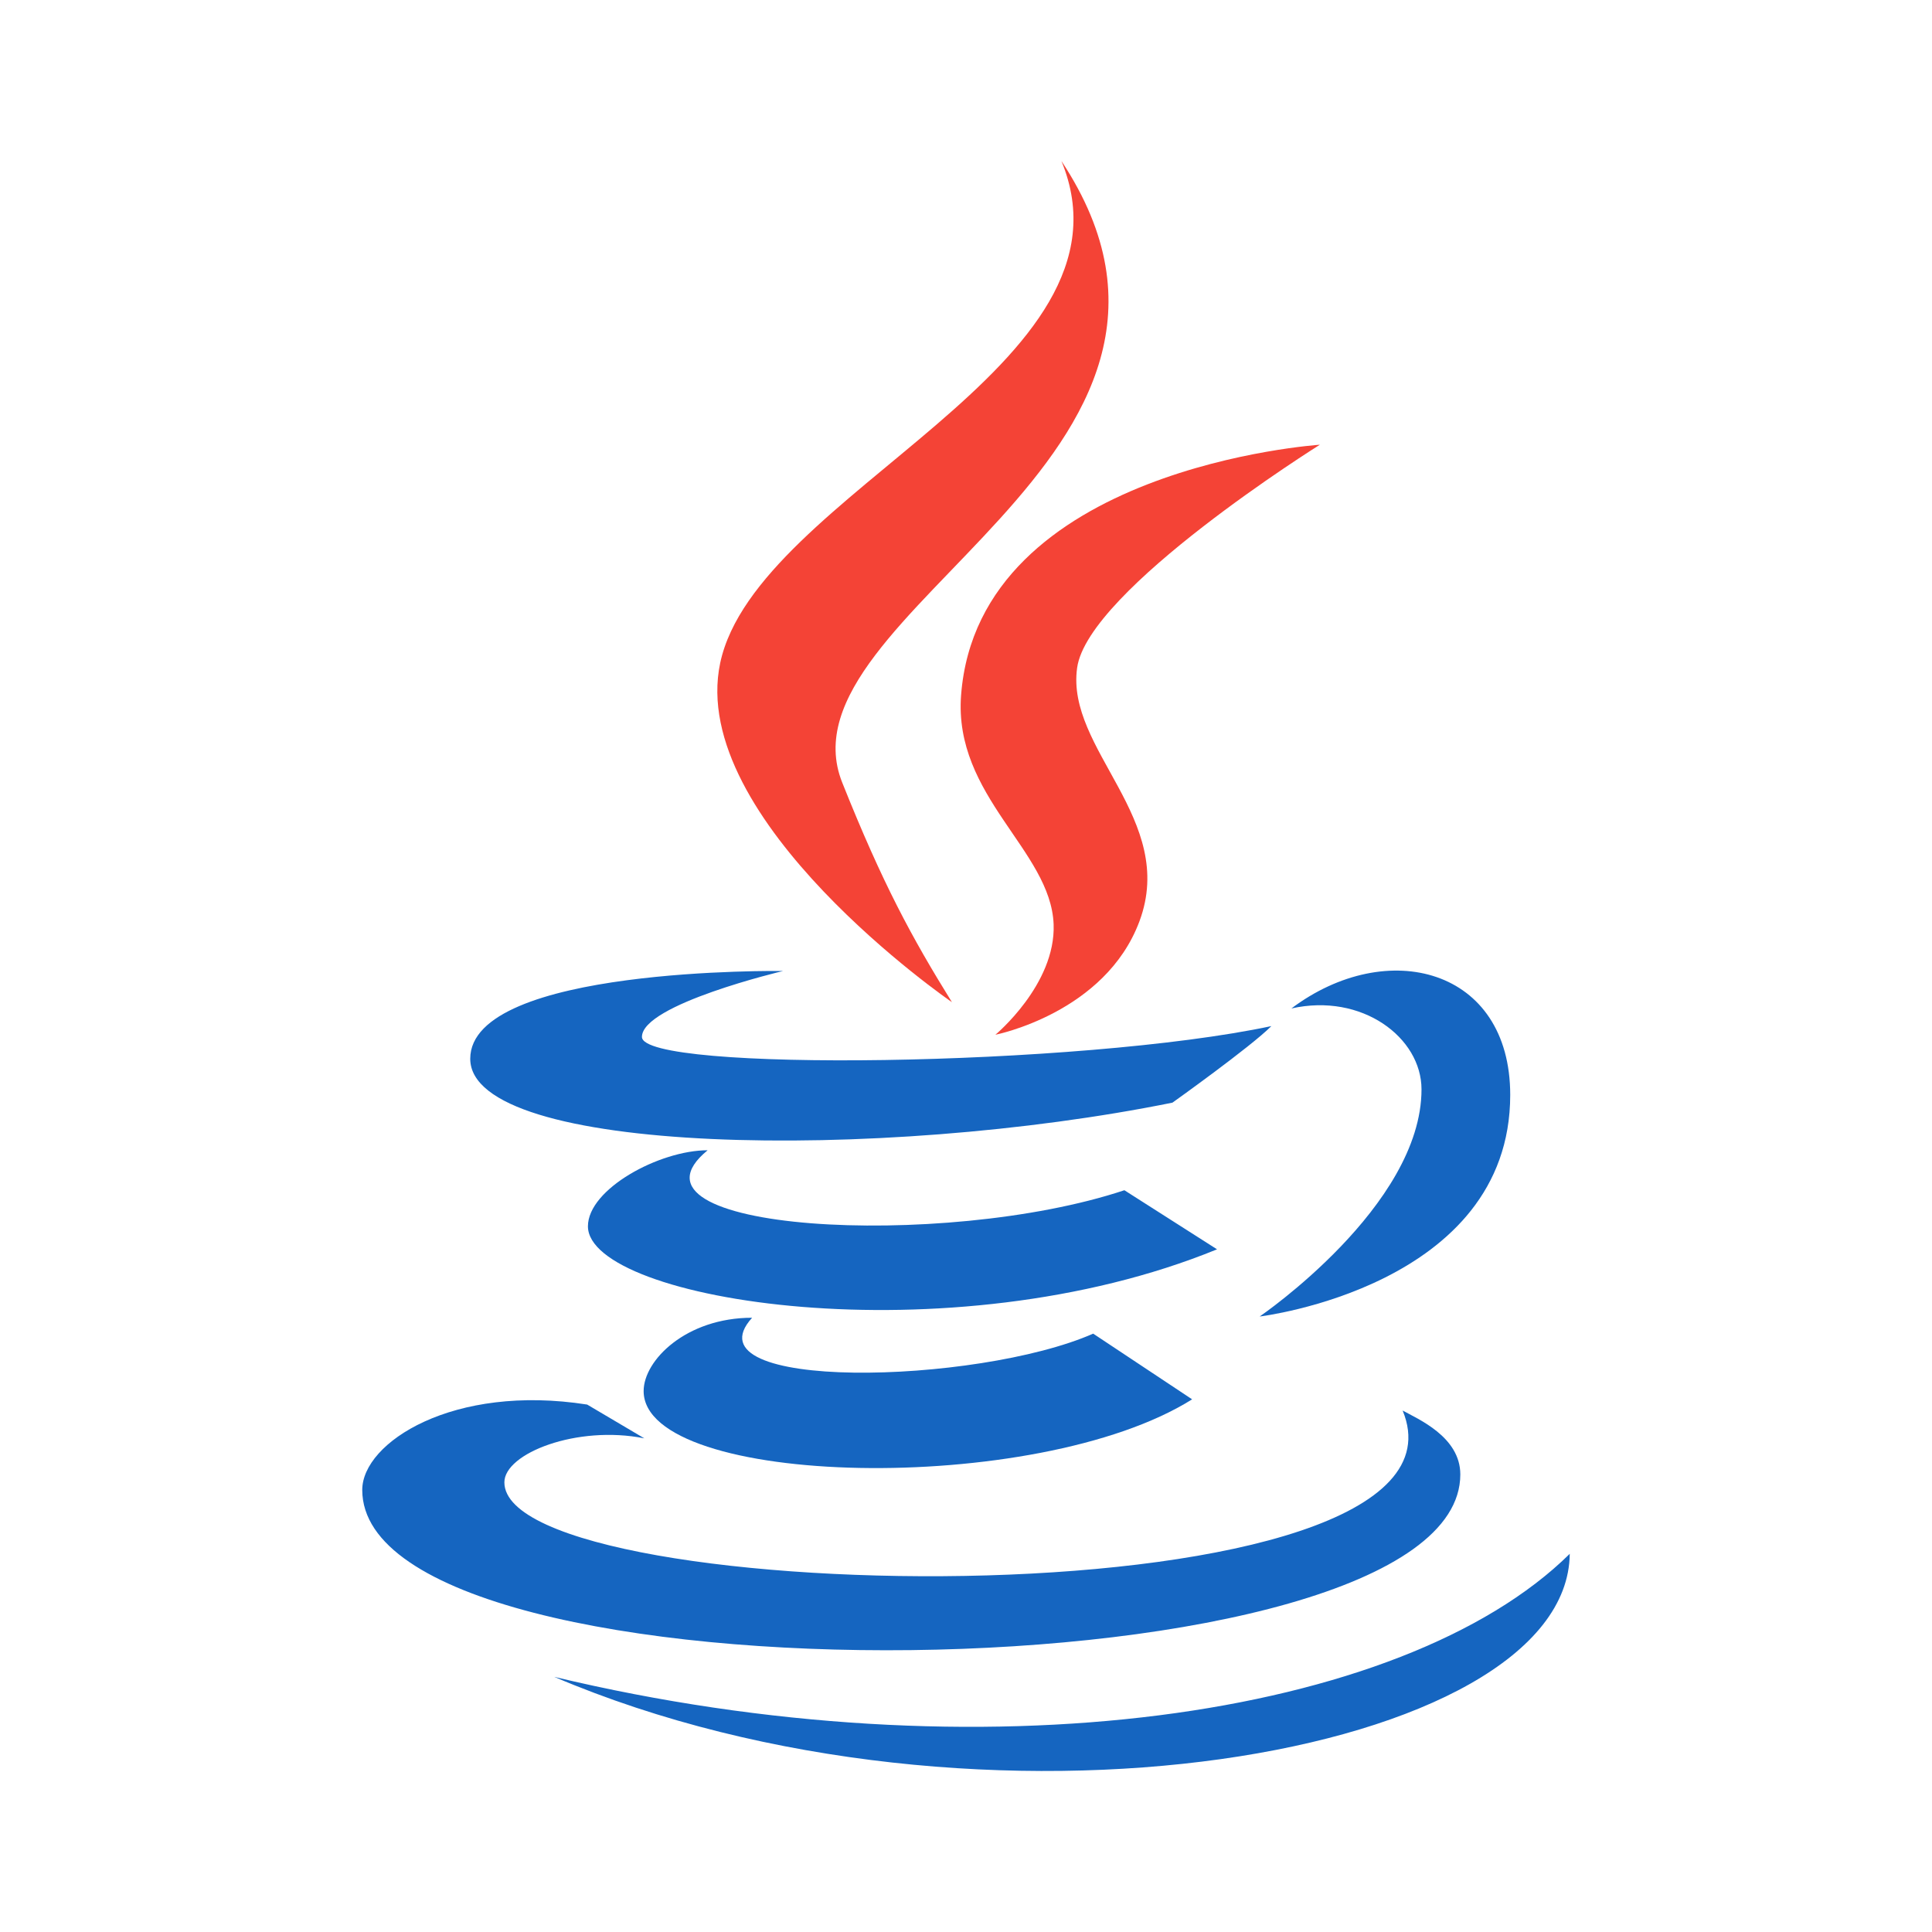
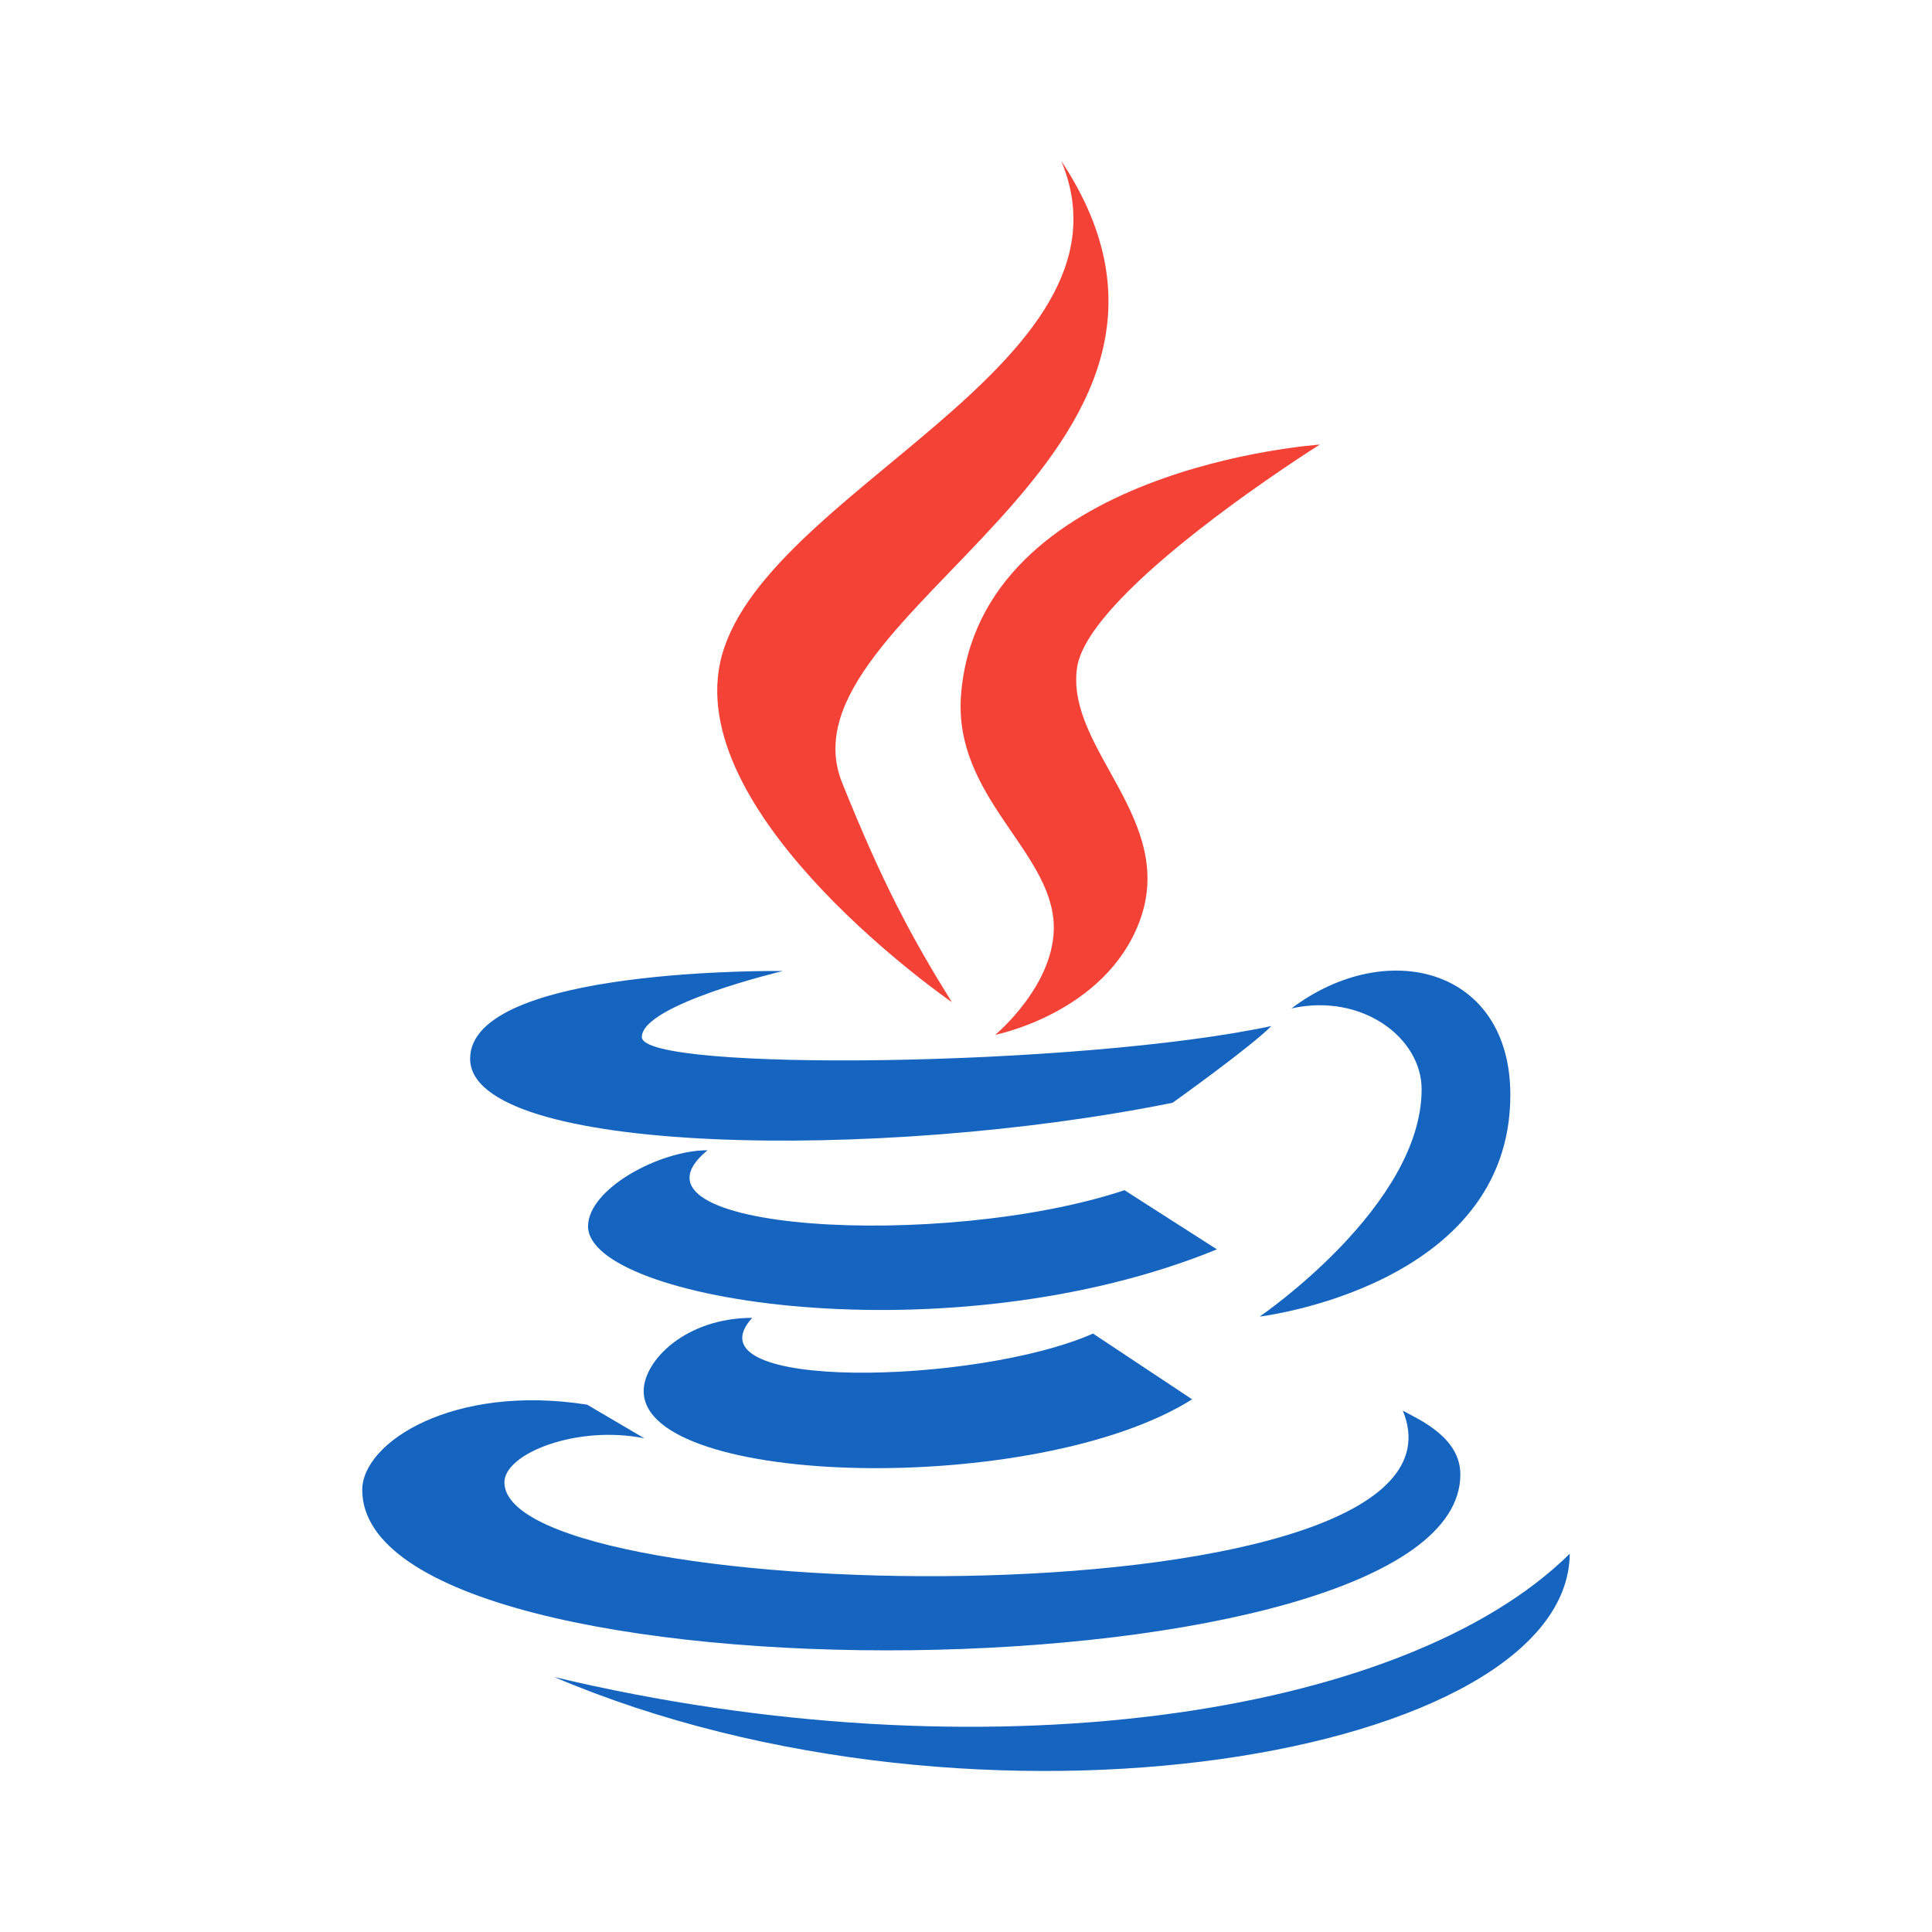
- <svg xmlns="http://www.w3.org/2000/svg" viewBox="0 0 48 48" width="48px" height="48px">
-   <path fill="#F44336" d="M23.65,24.898c-0.998-1.609-1.722-2.943-2.725-5.455C19.229,15.2,31.24,11.366,26.37,3.999c2.111,5.089-7.577,8.235-8.477,12.473C17.07,20.37,23.645,24.898,23.65,24.898z" />
-   <path fill="#F44336" d="M23.878,17.27c-0.192,2.516,2.229,3.857,2.299,5.695c0.056,1.496-1.447,2.743-1.447,2.743s2.728-0.536,3.579-2.818c0.945-2.534-1.834-4.269-1.548-6.298c0.267-1.938,6.031-5.543,6.031-5.543S24.311,11.611,23.878,17.27z" />
-   <g>
-     <path fill="#1565C0" d="M32.084 25.055c1.754-.394 3.233.723 3.233 2.01 0 2.901-4.021 5.643-4.021 5.643s6.225-.742 6.225-5.505C37.521 24.053 34.464 23.266 32.084 25.055zM29.129 27.395c0 0 1.941-1.383 2.458-1.902-4.763 1.011-15.638 1.147-15.638.269 0-.809 3.507-1.638 3.507-1.638s-7.773-.112-7.773 2.181C11.683 28.695 21.858 28.866 29.129 27.395z" />
-     <path fill="#1565C0" d="M27.935,29.571c-4.509,1.499-12.814,1.02-10.354-0.993c-1.198,0-2.974,0.963-2.974,1.889c0,1.857,8.982,3.291,15.63,0.572L27.935,29.571z" />
-     <path fill="#1565C0" d="M18.686,32.739c-1.636,0-2.695,1.054-2.695,1.822c0,2.391,9.76,2.632,13.627,0.205l-2.458-1.632C24.271,34.404,17.014,34.579,18.686,32.739z" />
-     <path fill="#1565C0" d="M36.281,36.632c0-0.936-1.055-1.377-1.433-1.588c2.228,5.373-22.317,4.956-22.317,1.784c0-0.721,1.807-1.427,3.477-1.093l-1.42-0.839C11.26,34.374,9,35.837,9,37.017C9,42.52,36.281,42.255,36.281,36.632z" />
-     <path fill="#1565C0" d="M39,38.604c-4.146,4.095-14.659,5.587-25.231,3.057C24.341,46.164,38.95,43.628,39,38.604z" />
+ <svg xmlns="http://www.w3.org/2000/svg" width="px" height="px" viewBox="0 0 24 24" version="1.1">
+   <g id="surface1">
+     <path style=" stroke:none;fill-rule:nonzero;fill:rgb(95.686%,26.275%,21.176%);fill-opacity:1;" d="M 11.824 12.449 C 11.324 11.645 10.965 10.977 10.461 9.723 C 9.613 7.602 15.621 5.684 13.184 2 C 14.242 4.543 9.398 6.117 8.945 8.234 C 8.535 10.184 11.824 12.449 11.824 12.449 Z M 11.824 12.449 " />
+     <path style=" stroke:none;fill-rule:nonzero;fill:rgb(95.686%,26.275%,21.176%);fill-opacity:1;" d="M 11.938 8.637 C 11.844 9.895 13.055 10.562 13.09 11.484 C 13.117 12.23 12.363 12.855 12.363 12.855 C 12.363 12.855 13.73 12.586 14.156 11.445 C 14.629 10.18 13.238 9.309 13.379 8.297 C 13.516 7.328 16.395 5.523 16.395 5.523 C 16.395 5.523 12.156 5.805 11.938 8.637 Z M 11.938 8.637 " />
+     <path style=" stroke:none;fill-rule:nonzero;fill:rgb(8.235%,39.608%,75.294%);fill-opacity:1;" d="M 16.043 12.527 C 16.918 12.332 17.66 12.891 17.66 13.531 C 17.66 14.984 15.648 16.355 15.648 16.355 C 15.648 16.355 18.762 15.984 18.762 13.602 C 18.762 12.027 17.23 11.633 16.043 12.527 Z M 14.566 13.699 C 14.566 13.699 15.535 13.008 15.793 12.746 C 13.41 13.254 7.973 13.32 7.973 12.883 C 7.973 12.477 9.727 12.062 9.727 12.062 C 9.727 12.062 5.84 12.008 5.84 13.152 C 5.84 14.348 10.93 14.434 14.566 13.699 Z M 14.566 13.699 " />
+     <path style=" stroke:none;fill-rule:nonzero;fill:rgb(8.235%,39.608%,75.294%);fill-opacity:1;" d="M 13.969 14.785 C 11.715 15.535 7.559 15.297 8.789 14.289 C 8.191 14.289 7.305 14.77 7.305 15.234 C 7.305 16.16 11.793 16.879 15.117 15.52 Z M 13.969 14.785 " />
+     <path style=" stroke:none;fill-rule:nonzero;fill:rgb(8.235%,39.608%,75.294%);fill-opacity:1;" d="M 9.344 16.371 C 8.523 16.371 7.996 16.898 7.996 17.281 C 7.996 18.477 12.875 18.598 14.809 17.383 L 13.578 16.566 C 12.137 17.203 8.508 17.289 9.344 16.371 Z M 9.344 16.371 " />
+     <path style=" stroke:none;fill-rule:nonzero;fill:rgb(8.235%,39.608%,75.294%);fill-opacity:1;" d="M 18.141 18.316 C 18.141 17.848 17.613 17.629 17.426 17.523 C 18.539 20.207 6.266 20 6.266 18.414 C 6.266 18.055 7.168 17.699 8.004 17.867 L 7.293 17.449 C 5.629 17.188 4.5 17.918 4.5 18.508 C 4.5 21.262 18.141 21.129 18.141 18.316 Z M 18.141 18.316 " />
+     <path style=" stroke:none;fill-rule:nonzero;fill:rgb(8.235%,39.608%,75.294%);fill-opacity:1;" d="M 19.5 19.301 C 17.426 21.348 12.172 22.094 6.883 20.832 C 12.172 23.082 19.477 21.812 19.5 19.301 Z M 19.5 19.301 " />
  </g>
</svg>
